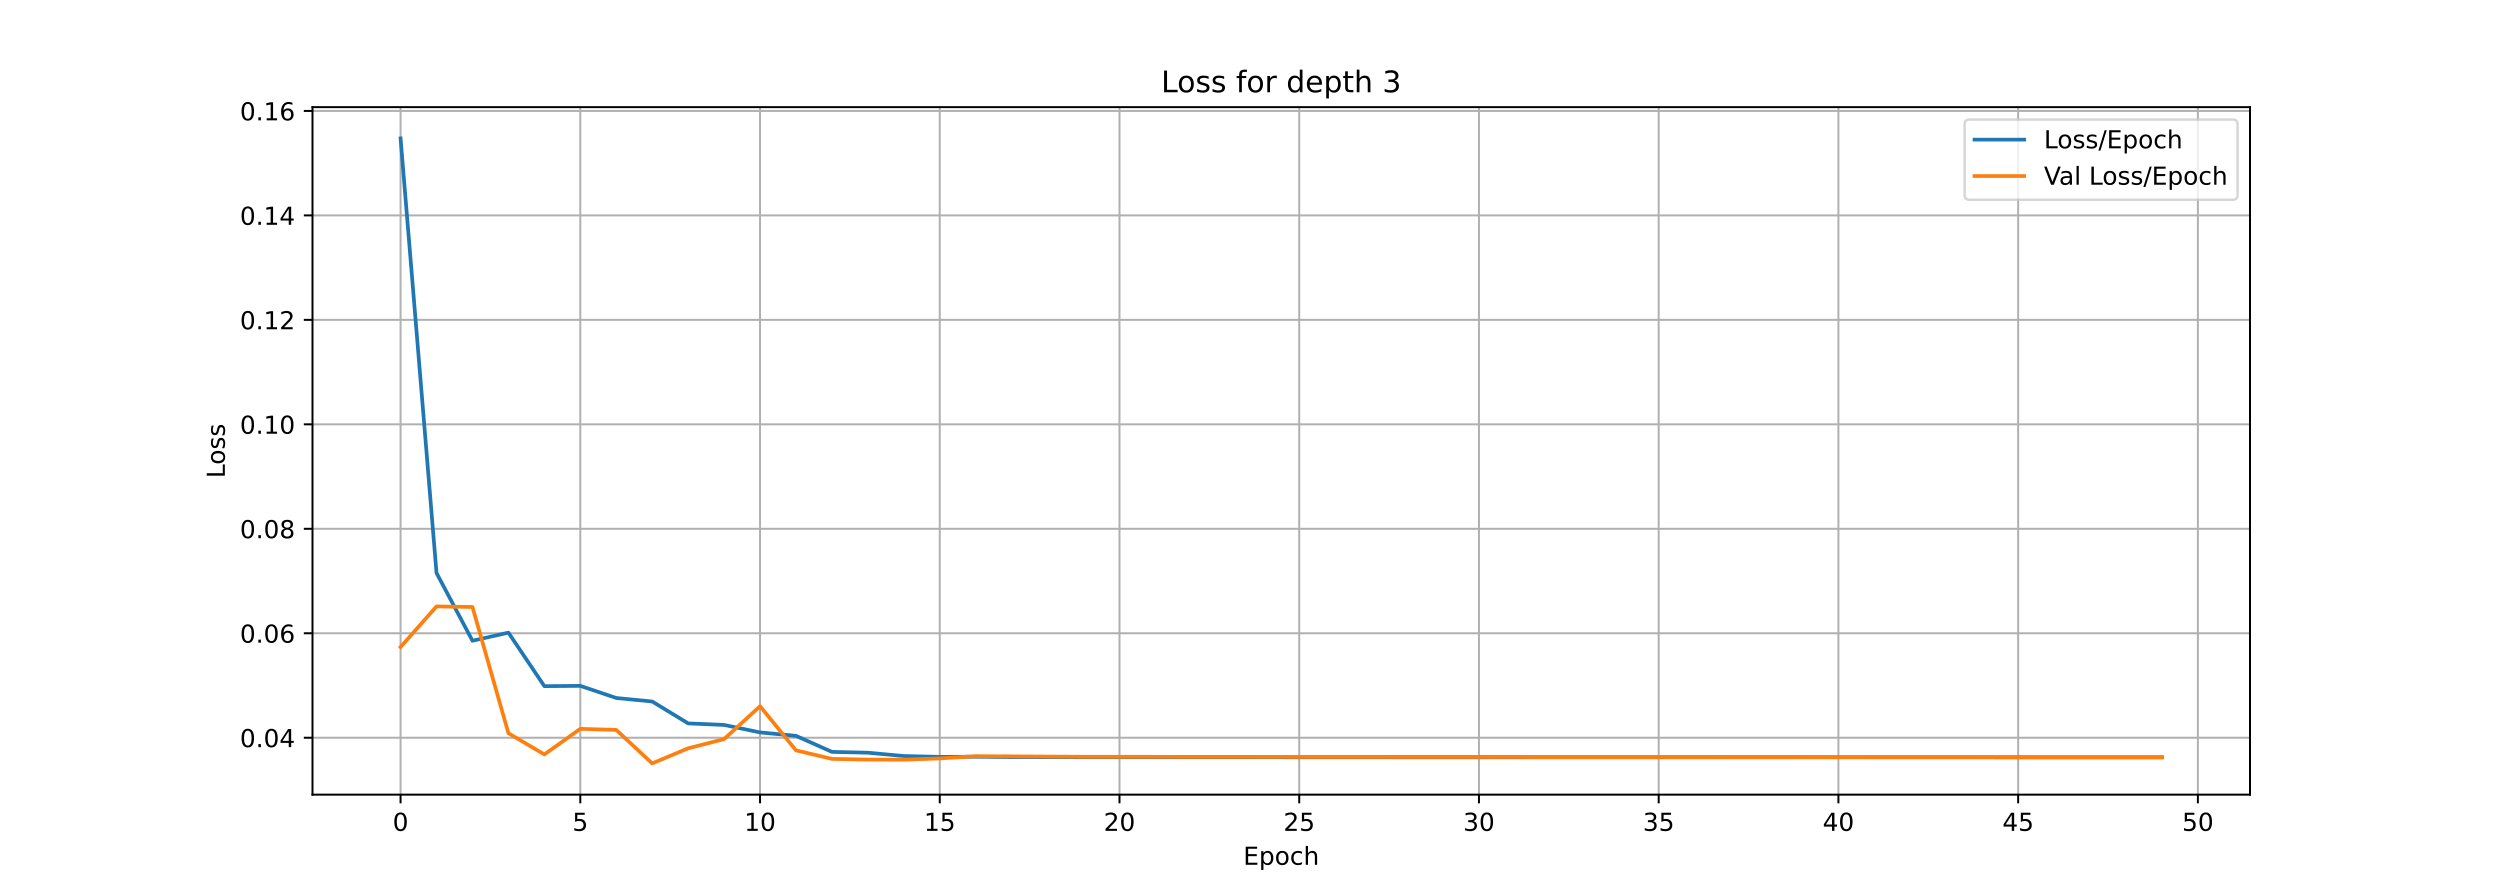
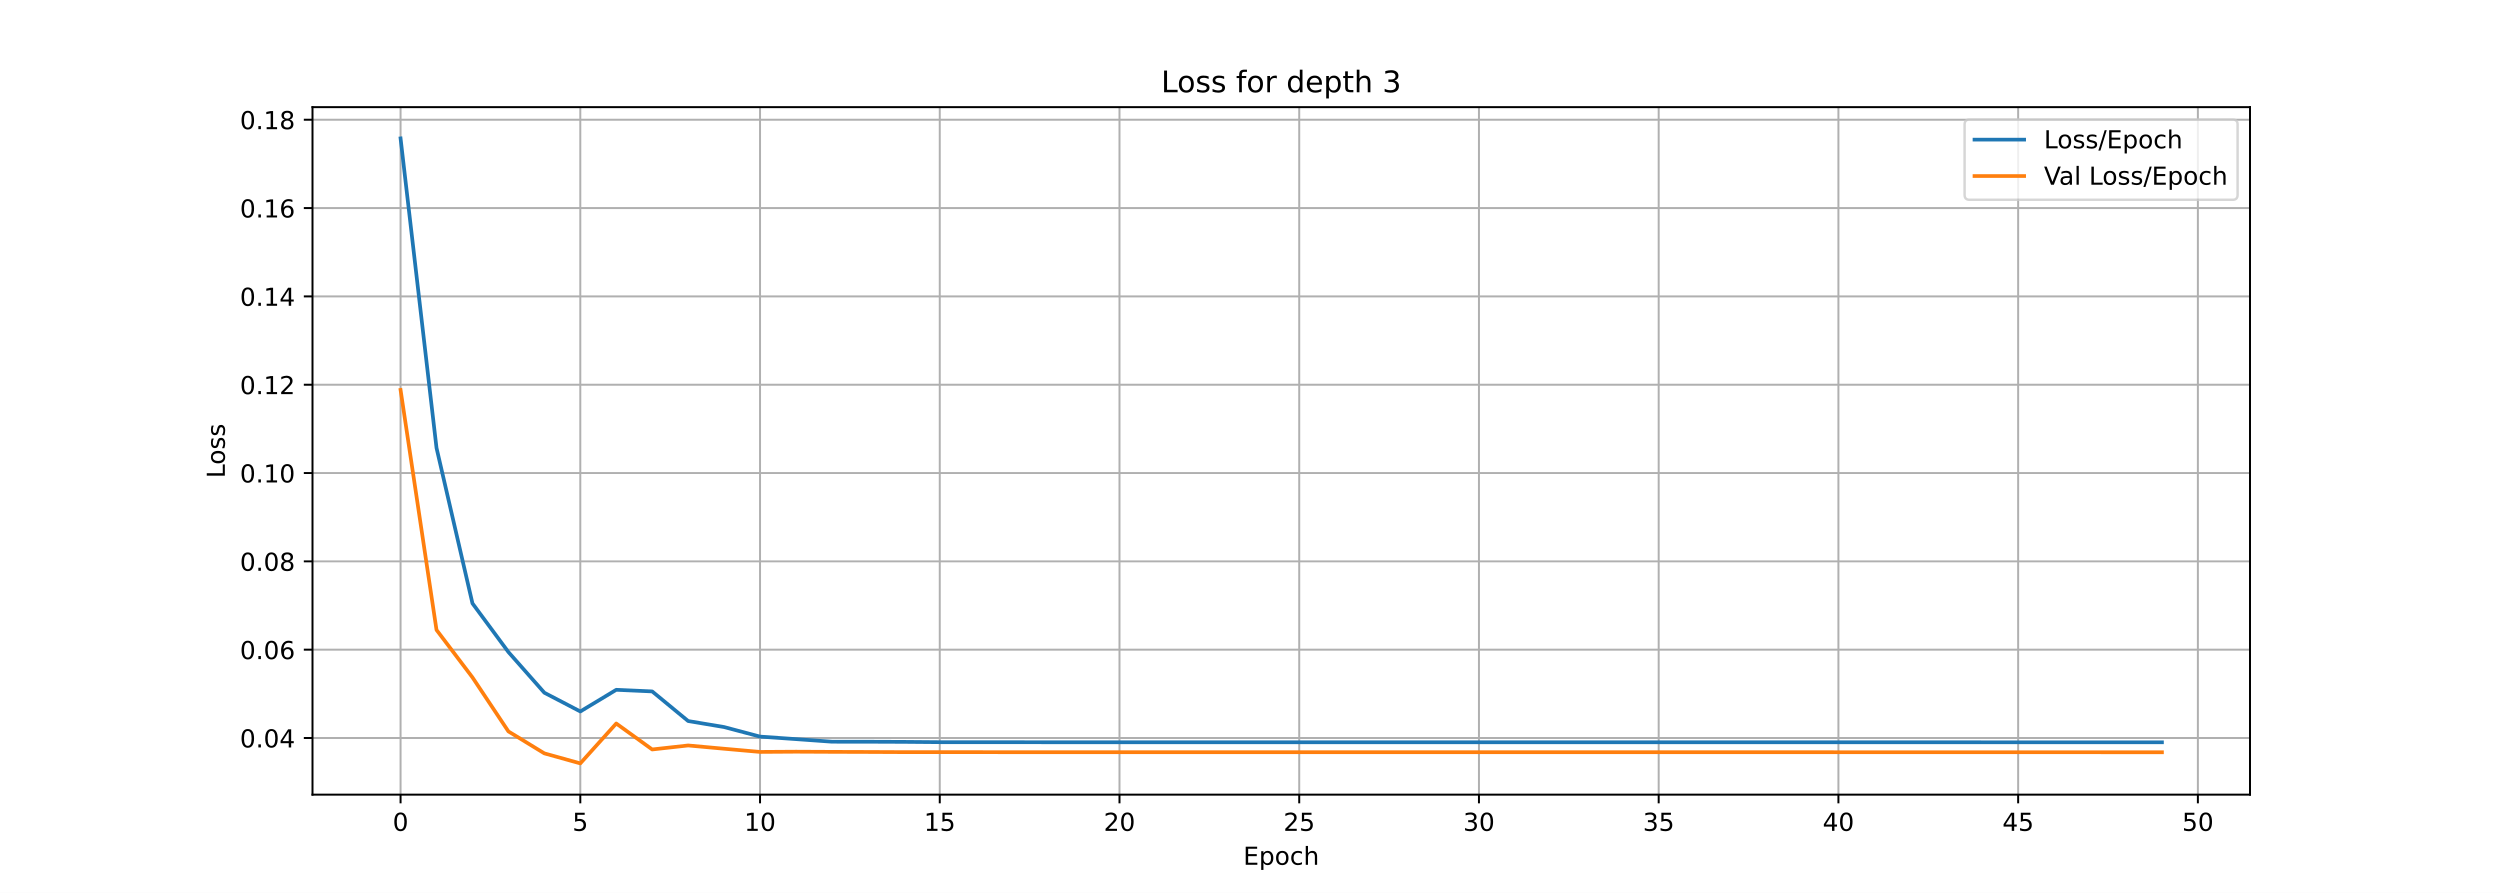
<svg xmlns="http://www.w3.org/2000/svg" xmlns:xlink="http://www.w3.org/1999/xlink" width="1008pt" height="360pt" viewBox="0 0 1008 360" version="1.1">
  <defs>
    <style type="text/css">*{stroke-linejoin: round; stroke-linecap: butt}</style>
  </defs>
  <g id="figure_1">
    <g id="patch_1">
      <path d="M 0 360  L 1008 360  L 1008 0  L 0 0  z " style="fill: #ffffff" />
    </g>
    <g id="axes_1">
      <g id="patch_2">
        <path d="M 126 320.4  L 907.2 320.4  L 907.2 43.2  L 126 43.2  z " style="fill: #ffffff" />
      </g>
      <g id="matplotlib.axis_1">
        <g id="xtick_1">
          <g id="line2d_1">
-             <path d="M 161.509 320.4  L 161.509 43.2  " clip-path="url(#p29760d2198)" style="fill: none; stroke: #b0b0b0; stroke-width: 0.8; stroke-linecap: square" />
+             <path d="M 161.509 320.4  L 161.509 43.2  " clip-path="url(#p7acb3cd271)" style="fill: none; stroke: #b0b0b0; stroke-width: 0.8; stroke-linecap: square" />
          </g>
          <g id="line2d_2">
            <defs>
-               <path id="m11414012cf" d="M 0 0  L 0 3.5  " style="stroke: #000000; stroke-width: 0.8" />
+               <path id="m6bf03e8aa2" d="M 0 0  L 0 3.5  " style="stroke: #000000; stroke-width: 0.8" />
            </defs>
            <g>
-               <use xlink:href="#m11414012cf" x="161.509" y="320.4" style="stroke: #000000; stroke-width: 0.8" />
+               <use xlink:href="#m6bf03e8aa2" x="161.509" y="320.4" style="stroke: #000000; stroke-width: 0.8" />
            </g>
          </g>
          <g id="text_1">
            <g transform="translate(158.3278 334.9984) scale(0.1 -0.1)">
              <defs>
                <path id="DejaVuSans-30" d="M 2034 4250  Q 1547 4250 1301 3770  Q 1056 3291 1056 2328  Q 1056 1369 1301 889  Q 1547 409 2034 409  Q 2525 409 2770 889  Q 3016 1369 3016 2328  Q 3016 3291 2770 3770  Q 2525 4250 2034 4250  z M 2034 4750  Q 2819 4750 3233 4129  Q 3647 3509 3647 2328  Q 3647 1150 3233 529  Q 2819 -91 2034 -91  Q 1250 -91 836 529  Q 422 1150 422 2328  Q 422 3509 836 4129  Q 1250 4750 2034 4750  z " transform="scale(0.015625)" />
              </defs>
              <use xlink:href="#DejaVuSans-30" />
            </g>
          </g>
        </g>
        <g id="xtick_2">
          <g id="line2d_3">
-             <path d="M 233.977 320.4  L 233.977 43.2  " clip-path="url(#p29760d2198)" style="fill: none; stroke: #b0b0b0; stroke-width: 0.8; stroke-linecap: square" />
+             <path d="M 233.977 320.4  L 233.977 43.2  " clip-path="url(#p7acb3cd271)" style="fill: none; stroke: #b0b0b0; stroke-width: 0.8; stroke-linecap: square" />
          </g>
          <g id="line2d_4">
            <g>
-               <use xlink:href="#m11414012cf" x="233.977" y="320.4" style="stroke: #000000; stroke-width: 0.8" />
+               <use xlink:href="#m6bf03e8aa2" x="233.977" y="320.4" style="stroke: #000000; stroke-width: 0.8" />
            </g>
          </g>
          <g id="text_2">
            <g transform="translate(230.7954 334.9984) scale(0.1 -0.1)">
              <defs>
                <path id="DejaVuSans-35" d="M 691 4666  L 3169 4666  L 3169 4134  L 1269 4134  L 1269 2991  Q 1406 3038 1543 3061  Q 1681 3084 1819 3084  Q 2600 3084 3056 2656  Q 3513 2228 3513 1497  Q 3513 744 3044 326  Q 2575 -91 1722 -91  Q 1428 -91 1123 -41  Q 819 9 494 109  L 494 744  Q 775 591 1075 516  Q 1375 441 1709 441  Q 2250 441 2565 725  Q 2881 1009 2881 1497  Q 2881 1984 2565 2268  Q 2250 2553 1709 2553  Q 1456 2553 1204 2497  Q 953 2441 691 2322  L 691 4666  z " transform="scale(0.015625)" />
              </defs>
              <use xlink:href="#DejaVuSans-35" />
            </g>
          </g>
        </g>
        <g id="xtick_3">
          <g id="line2d_5">
-             <path d="M 306.444 320.4  L 306.444 43.2  " clip-path="url(#p29760d2198)" style="fill: none; stroke: #b0b0b0; stroke-width: 0.8; stroke-linecap: square" />
+             <path d="M 306.444 320.4  L 306.444 43.2  " clip-path="url(#p7acb3cd271)" style="fill: none; stroke: #b0b0b0; stroke-width: 0.8; stroke-linecap: square" />
          </g>
          <g id="line2d_6">
            <g>
-               <use xlink:href="#m11414012cf" x="306.444" y="320.4" style="stroke: #000000; stroke-width: 0.8" />
+               <use xlink:href="#m6bf03e8aa2" x="306.444" y="320.4" style="stroke: #000000; stroke-width: 0.8" />
            </g>
          </g>
          <g id="text_3">
            <g transform="translate(300.0817 334.9984) scale(0.1 -0.1)">
              <defs>
                <path id="DejaVuSans-31" d="M 794 531  L 1825 531  L 1825 4091  L 703 3866  L 703 4441  L 1819 4666  L 2450 4666  L 2450 531  L 3481 531  L 3481 0  L 794 0  L 794 531  z " transform="scale(0.015625)" />
              </defs>
              <use xlink:href="#DejaVuSans-31" />
              <use xlink:href="#DejaVuSans-30" x="63.623" />
            </g>
          </g>
        </g>
        <g id="xtick_4">
          <g id="line2d_7">
-             <path d="M 378.912 320.4  L 378.912 43.2  " clip-path="url(#p29760d2198)" style="fill: none; stroke: #b0b0b0; stroke-width: 0.8; stroke-linecap: square" />
+             <path d="M 378.912 320.4  L 378.912 43.2  " clip-path="url(#p7acb3cd271)" style="fill: none; stroke: #b0b0b0; stroke-width: 0.8; stroke-linecap: square" />
          </g>
          <g id="line2d_8">
            <g>
-               <use xlink:href="#m11414012cf" x="378.912" y="320.4" style="stroke: #000000; stroke-width: 0.8" />
+               <use xlink:href="#m6bf03e8aa2" x="378.912" y="320.4" style="stroke: #000000; stroke-width: 0.8" />
            </g>
          </g>
          <g id="text_4">
            <g transform="translate(372.5492 334.9984) scale(0.1 -0.1)">
              <use xlink:href="#DejaVuSans-31" />
              <use xlink:href="#DejaVuSans-35" x="63.623" />
            </g>
          </g>
        </g>
        <g id="xtick_5">
          <g id="line2d_9">
-             <path d="M 451.379 320.4  L 451.379 43.2  " clip-path="url(#p29760d2198)" style="fill: none; stroke: #b0b0b0; stroke-width: 0.8; stroke-linecap: square" />
+             <path d="M 451.379 320.4  L 451.379 43.2  " clip-path="url(#p7acb3cd271)" style="fill: none; stroke: #b0b0b0; stroke-width: 0.8; stroke-linecap: square" />
          </g>
          <g id="line2d_10">
            <g>
-               <use xlink:href="#m11414012cf" x="451.379" y="320.4" style="stroke: #000000; stroke-width: 0.8" />
+               <use xlink:href="#m6bf03e8aa2" x="451.379" y="320.4" style="stroke: #000000; stroke-width: 0.8" />
            </g>
          </g>
          <g id="text_5">
            <g transform="translate(445.0167 334.9984) scale(0.1 -0.1)">
              <defs>
                <path id="DejaVuSans-32" d="M 1228 531  L 3431 531  L 3431 0  L 469 0  L 469 531  Q 828 903 1448 1529  Q 2069 2156 2228 2338  Q 2531 2678 2651 2914  Q 2772 3150 2772 3378  Q 2772 3750 2511 3984  Q 2250 4219 1831 4219  Q 1534 4219 1204 4116  Q 875 4013 500 3803  L 500 4441  Q 881 4594 1212 4672  Q 1544 4750 1819 4750  Q 2544 4750 2975 4387  Q 3406 4025 3406 3419  Q 3406 3131 3298 2873  Q 3191 2616 2906 2266  Q 2828 2175 2409 1742  Q 1991 1309 1228 531  z " transform="scale(0.015625)" />
              </defs>
              <use xlink:href="#DejaVuSans-32" />
              <use xlink:href="#DejaVuSans-30" x="63.623" />
            </g>
          </g>
        </g>
        <g id="xtick_6">
          <g id="line2d_11">
-             <path d="M 523.847 320.4  L 523.847 43.2  " clip-path="url(#p29760d2198)" style="fill: none; stroke: #b0b0b0; stroke-width: 0.8; stroke-linecap: square" />
+             <path d="M 523.847 320.4  L 523.847 43.2  " clip-path="url(#p7acb3cd271)" style="fill: none; stroke: #b0b0b0; stroke-width: 0.8; stroke-linecap: square" />
          </g>
          <g id="line2d_12">
            <g>
-               <use xlink:href="#m11414012cf" x="523.847" y="320.4" style="stroke: #000000; stroke-width: 0.8" />
+               <use xlink:href="#m6bf03e8aa2" x="523.847" y="320.4" style="stroke: #000000; stroke-width: 0.8" />
            </g>
          </g>
          <g id="text_6">
            <g transform="translate(517.4843 334.9984) scale(0.1 -0.1)">
              <use xlink:href="#DejaVuSans-32" />
              <use xlink:href="#DejaVuSans-35" x="63.623" />
            </g>
          </g>
        </g>
        <g id="xtick_7">
          <g id="line2d_13">
-             <path d="M 596.314 320.4  L 596.314 43.2  " clip-path="url(#p29760d2198)" style="fill: none; stroke: #b0b0b0; stroke-width: 0.8; stroke-linecap: square" />
+             <path d="M 596.314 320.4  L 596.314 43.2  " clip-path="url(#p7acb3cd271)" style="fill: none; stroke: #b0b0b0; stroke-width: 0.8; stroke-linecap: square" />
          </g>
          <g id="line2d_14">
            <g>
-               <use xlink:href="#m11414012cf" x="596.314" y="320.4" style="stroke: #000000; stroke-width: 0.8" />
+               <use xlink:href="#m6bf03e8aa2" x="596.314" y="320.4" style="stroke: #000000; stroke-width: 0.8" />
            </g>
          </g>
          <g id="text_7">
            <g transform="translate(589.9518 334.9984) scale(0.1 -0.1)">
              <defs>
                <path id="DejaVuSans-33" d="M 2597 2516  Q 3050 2419 3304 2112  Q 3559 1806 3559 1356  Q 3559 666 3084 287  Q 2609 -91 1734 -91  Q 1441 -91 1130 -33  Q 819 25 488 141  L 488 750  Q 750 597 1062 519  Q 1375 441 1716 441  Q 2309 441 2620 675  Q 2931 909 2931 1356  Q 2931 1769 2642 2001  Q 2353 2234 1838 2234  L 1294 2234  L 1294 2753  L 1863 2753  Q 2328 2753 2575 2939  Q 2822 3125 2822 3475  Q 2822 3834 2567 4026  Q 2313 4219 1838 4219  Q 1578 4219 1281 4162  Q 984 4106 628 3988  L 628 4550  Q 988 4650 1302 4700  Q 1616 4750 1894 4750  Q 2613 4750 3031 4423  Q 3450 4097 3450 3541  Q 3450 3153 3228 2886  Q 3006 2619 2597 2516  z " transform="scale(0.015625)" />
              </defs>
              <use xlink:href="#DejaVuSans-33" />
              <use xlink:href="#DejaVuSans-30" x="63.623" />
            </g>
          </g>
        </g>
        <g id="xtick_8">
          <g id="line2d_15">
-             <path d="M 668.782 320.4  L 668.782 43.2  " clip-path="url(#p29760d2198)" style="fill: none; stroke: #b0b0b0; stroke-width: 0.8; stroke-linecap: square" />
+             <path d="M 668.782 320.4  L 668.782 43.2  " clip-path="url(#p7acb3cd271)" style="fill: none; stroke: #b0b0b0; stroke-width: 0.8; stroke-linecap: square" />
          </g>
          <g id="line2d_16">
            <g>
-               <use xlink:href="#m11414012cf" x="668.782" y="320.4" style="stroke: #000000; stroke-width: 0.8" />
+               <use xlink:href="#m6bf03e8aa2" x="668.782" y="320.4" style="stroke: #000000; stroke-width: 0.8" />
            </g>
          </g>
          <g id="text_8">
            <g transform="translate(662.4193 334.9984) scale(0.1 -0.1)">
              <use xlink:href="#DejaVuSans-33" />
              <use xlink:href="#DejaVuSans-35" x="63.623" />
            </g>
          </g>
        </g>
        <g id="xtick_9">
          <g id="line2d_17">
-             <path d="M 741.249 320.4  L 741.249 43.2  " clip-path="url(#p29760d2198)" style="fill: none; stroke: #b0b0b0; stroke-width: 0.8; stroke-linecap: square" />
+             <path d="M 741.249 320.4  L 741.249 43.2  " clip-path="url(#p7acb3cd271)" style="fill: none; stroke: #b0b0b0; stroke-width: 0.8; stroke-linecap: square" />
          </g>
          <g id="line2d_18">
            <g>
-               <use xlink:href="#m11414012cf" x="741.249" y="320.4" style="stroke: #000000; stroke-width: 0.8" />
+               <use xlink:href="#m6bf03e8aa2" x="741.249" y="320.4" style="stroke: #000000; stroke-width: 0.8" />
            </g>
          </g>
          <g id="text_9">
            <g transform="translate(734.8869 334.9984) scale(0.1 -0.1)">
              <defs>
                <path id="DejaVuSans-34" d="M 2419 4116  L 825 1625  L 2419 1625  L 2419 4116  z M 2253 4666  L 3047 4666  L 3047 1625  L 3713 1625  L 3713 1100  L 3047 1100  L 3047 0  L 2419 0  L 2419 1100  L 313 1100  L 313 1709  L 2253 4666  z " transform="scale(0.015625)" />
              </defs>
              <use xlink:href="#DejaVuSans-34" />
              <use xlink:href="#DejaVuSans-30" x="63.623" />
            </g>
          </g>
        </g>
        <g id="xtick_10">
          <g id="line2d_19">
-             <path d="M 813.717 320.4  L 813.717 43.2  " clip-path="url(#p29760d2198)" style="fill: none; stroke: #b0b0b0; stroke-width: 0.8; stroke-linecap: square" />
+             <path d="M 813.717 320.4  L 813.717 43.2  " clip-path="url(#p7acb3cd271)" style="fill: none; stroke: #b0b0b0; stroke-width: 0.8; stroke-linecap: square" />
          </g>
          <g id="line2d_20">
            <g>
-               <use xlink:href="#m11414012cf" x="813.717" y="320.4" style="stroke: #000000; stroke-width: 0.8" />
+               <use xlink:href="#m6bf03e8aa2" x="813.717" y="320.4" style="stroke: #000000; stroke-width: 0.8" />
            </g>
          </g>
          <g id="text_10">
            <g transform="translate(807.3544 334.9984) scale(0.1 -0.1)">
              <use xlink:href="#DejaVuSans-34" />
              <use xlink:href="#DejaVuSans-35" x="63.623" />
            </g>
          </g>
        </g>
        <g id="xtick_11">
          <g id="line2d_21">
-             <path d="M 886.184 320.4  L 886.184 43.2  " clip-path="url(#p29760d2198)" style="fill: none; stroke: #b0b0b0; stroke-width: 0.8; stroke-linecap: square" />
+             <path d="M 886.184 320.4  L 886.184 43.2  " clip-path="url(#p7acb3cd271)" style="fill: none; stroke: #b0b0b0; stroke-width: 0.8; stroke-linecap: square" />
          </g>
          <g id="line2d_22">
            <g>
-               <use xlink:href="#m11414012cf" x="886.184" y="320.4" style="stroke: #000000; stroke-width: 0.8" />
+               <use xlink:href="#m6bf03e8aa2" x="886.184" y="320.4" style="stroke: #000000; stroke-width: 0.8" />
            </g>
          </g>
          <g id="text_11">
            <g transform="translate(879.8219 334.9984) scale(0.1 -0.1)">
              <use xlink:href="#DejaVuSans-35" />
              <use xlink:href="#DejaVuSans-30" x="63.623" />
            </g>
          </g>
        </g>
        <g id="text_12">
          <g transform="translate(501.2891 348.6766) scale(0.1 -0.1)">
            <defs>
              <path id="DejaVuSans-45" d="M 628 4666  L 3578 4666  L 3578 4134  L 1259 4134  L 1259 2753  L 3481 2753  L 3481 2222  L 1259 2222  L 1259 531  L 3634 531  L 3634 0  L 628 0  L 628 4666  z " transform="scale(0.015625)" />
              <path id="DejaVuSans-70" d="M 1159 525  L 1159 -1331  L 581 -1331  L 581 3500  L 1159 3500  L 1159 2969  Q 1341 3281 1617 3432  Q 1894 3584 2278 3584  Q 2916 3584 3314 3078  Q 3713 2572 3713 1747  Q 3713 922 3314 415  Q 2916 -91 2278 -91  Q 1894 -91 1617 61  Q 1341 213 1159 525  z M 3116 1747  Q 3116 2381 2855 2742  Q 2594 3103 2138 3103  Q 1681 3103 1420 2742  Q 1159 2381 1159 1747  Q 1159 1113 1420 752  Q 1681 391 2138 391  Q 2594 391 2855 752  Q 3116 1113 3116 1747  z " transform="scale(0.015625)" />
              <path id="DejaVuSans-6f" d="M 1959 3097  Q 1497 3097 1228 2736  Q 959 2375 959 1747  Q 959 1119 1226 758  Q 1494 397 1959 397  Q 2419 397 2687 759  Q 2956 1122 2956 1747  Q 2956 2369 2687 2733  Q 2419 3097 1959 3097  z M 1959 3584  Q 2709 3584 3137 3096  Q 3566 2609 3566 1747  Q 3566 888 3137 398  Q 2709 -91 1959 -91  Q 1206 -91 779 398  Q 353 888 353 1747  Q 353 2609 779 3096  Q 1206 3584 1959 3584  z " transform="scale(0.015625)" />
              <path id="DejaVuSans-63" d="M 3122 3366  L 3122 2828  Q 2878 2963 2633 3030  Q 2388 3097 2138 3097  Q 1578 3097 1268 2742  Q 959 2388 959 1747  Q 959 1106 1268 751  Q 1578 397 2138 397  Q 2388 397 2633 464  Q 2878 531 3122 666  L 3122 134  Q 2881 22 2623 -34  Q 2366 -91 2075 -91  Q 1284 -91 818 406  Q 353 903 353 1747  Q 353 2603 823 3093  Q 1294 3584 2113 3584  Q 2378 3584 2631 3529  Q 2884 3475 3122 3366  z " transform="scale(0.015625)" />
              <path id="DejaVuSans-68" d="M 3513 2113  L 3513 0  L 2938 0  L 2938 2094  Q 2938 2591 2744 2837  Q 2550 3084 2163 3084  Q 1697 3084 1428 2787  Q 1159 2491 1159 1978  L 1159 0  L 581 0  L 581 4863  L 1159 4863  L 1159 2956  Q 1366 3272 1645 3428  Q 1925 3584 2291 3584  Q 2894 3584 3203 3211  Q 3513 2838 3513 2113  z " transform="scale(0.015625)" />
            </defs>
            <use xlink:href="#DejaVuSans-45" />
            <use xlink:href="#DejaVuSans-70" x="63.184" />
            <use xlink:href="#DejaVuSans-6f" x="126.66" />
            <use xlink:href="#DejaVuSans-63" x="187.842" />
            <use xlink:href="#DejaVuSans-68" x="242.822" />
          </g>
        </g>
      </g>
      <g id="matplotlib.axis_2">
        <g id="ytick_1">
          <g id="line2d_23">
-             <path d="M 126 297.453  L 907.2 297.453  " clip-path="url(#p29760d2198)" style="fill: none; stroke: #b0b0b0; stroke-width: 0.8; stroke-linecap: square" />
+             <path d="M 126 297.567  L 907.2 297.567  " clip-path="url(#p7acb3cd271)" style="fill: none; stroke: #b0b0b0; stroke-width: 0.8; stroke-linecap: square" />
          </g>
          <g id="line2d_24">
            <defs>
-               <path id="m4589eeb9ef" d="M 0 0  L -3.5 0  " style="stroke: #000000; stroke-width: 0.8" />
+               <path id="maa0a3621f3" d="M 0 0  L -3.5 0  " style="stroke: #000000; stroke-width: 0.8" />
            </defs>
            <g>
-               <use xlink:href="#m4589eeb9ef" x="126" y="297.453" style="stroke: #000000; stroke-width: 0.8" />
+               <use xlink:href="#maa0a3621f3" x="126" y="297.567" style="stroke: #000000; stroke-width: 0.8" />
            </g>
          </g>
          <g id="text_13">
-             <g transform="translate(96.73438 301.2524) scale(0.1 -0.1)">
+             <g transform="translate(96.73438 301.3664) scale(0.1 -0.1)">
              <defs>
                <path id="DejaVuSans-2e" d="M 684 794  L 1344 794  L 1344 0  L 684 0  L 684 794  z " transform="scale(0.015625)" />
              </defs>
              <use xlink:href="#DejaVuSans-30" />
              <use xlink:href="#DejaVuSans-2e" x="63.623" />
              <use xlink:href="#DejaVuSans-30" x="95.41" />
              <use xlink:href="#DejaVuSans-34" x="159.033" />
            </g>
          </g>
        </g>
        <g id="ytick_2">
          <g id="line2d_25">
-             <path d="M 126 255.332  L 907.2 255.332  " clip-path="url(#p29760d2198)" style="fill: none; stroke: #b0b0b0; stroke-width: 0.8; stroke-linecap: square" />
+             <path d="M 126 261.955  L 907.2 261.955  " clip-path="url(#p7acb3cd271)" style="fill: none; stroke: #b0b0b0; stroke-width: 0.8; stroke-linecap: square" />
          </g>
          <g id="line2d_26">
            <g>
-               <use xlink:href="#m4589eeb9ef" x="126" y="255.332" style="stroke: #000000; stroke-width: 0.8" />
+               <use xlink:href="#maa0a3621f3" x="126" y="261.955" style="stroke: #000000; stroke-width: 0.8" />
            </g>
          </g>
          <g id="text_14">
-             <g transform="translate(96.73438 259.131) scale(0.1 -0.1)">
+             <g transform="translate(96.73438 265.754) scale(0.1 -0.1)">
              <defs>
                <path id="DejaVuSans-36" d="M 2113 2584  Q 1688 2584 1439 2293  Q 1191 2003 1191 1497  Q 1191 994 1439 701  Q 1688 409 2113 409  Q 2538 409 2786 701  Q 3034 994 3034 1497  Q 3034 2003 2786 2293  Q 2538 2584 2113 2584  z M 3366 4563  L 3366 3988  Q 3128 4100 2886 4159  Q 2644 4219 2406 4219  Q 1781 4219 1451 3797  Q 1122 3375 1075 2522  Q 1259 2794 1537 2939  Q 1816 3084 2150 3084  Q 2853 3084 3261 2657  Q 3669 2231 3669 1497  Q 3669 778 3244 343  Q 2819 -91 2113 -91  Q 1303 -91 875 529  Q 447 1150 447 2328  Q 447 3434 972 4092  Q 1497 4750 2381 4750  Q 2619 4750 2861 4703  Q 3103 4656 3366 4563  z " transform="scale(0.015625)" />
              </defs>
              <use xlink:href="#DejaVuSans-30" />
              <use xlink:href="#DejaVuSans-2e" x="63.623" />
              <use xlink:href="#DejaVuSans-30" x="95.41" />
              <use xlink:href="#DejaVuSans-36" x="159.033" />
            </g>
          </g>
        </g>
        <g id="ytick_3">
          <g id="line2d_27">
-             <path d="M 126 213.21  L 907.2 213.21  " clip-path="url(#p29760d2198)" style="fill: none; stroke: #b0b0b0; stroke-width: 0.8; stroke-linecap: square" />
+             <path d="M 126 226.342  L 907.2 226.342  " clip-path="url(#p7acb3cd271)" style="fill: none; stroke: #b0b0b0; stroke-width: 0.8; stroke-linecap: square" />
          </g>
          <g id="line2d_28">
            <g>
-               <use xlink:href="#m4589eeb9ef" x="126" y="213.21" style="stroke: #000000; stroke-width: 0.8" />
+               <use xlink:href="#maa0a3621f3" x="126" y="226.342" style="stroke: #000000; stroke-width: 0.8" />
            </g>
          </g>
          <g id="text_15">
-             <g transform="translate(96.73438 217.0095) scale(0.1 -0.1)">
+             <g transform="translate(96.73438 230.1417) scale(0.1 -0.1)">
              <defs>
                <path id="DejaVuSans-38" d="M 2034 2216  Q 1584 2216 1326 1975  Q 1069 1734 1069 1313  Q 1069 891 1326 650  Q 1584 409 2034 409  Q 2484 409 2743 651  Q 3003 894 3003 1313  Q 3003 1734 2745 1975  Q 2488 2216 2034 2216  z M 1403 2484  Q 997 2584 770 2862  Q 544 3141 544 3541  Q 544 4100 942 4425  Q 1341 4750 2034 4750  Q 2731 4750 3128 4425  Q 3525 4100 3525 3541  Q 3525 3141 3298 2862  Q 3072 2584 2669 2484  Q 3125 2378 3379 2068  Q 3634 1759 3634 1313  Q 3634 634 3220 271  Q 2806 -91 2034 -91  Q 1263 -91 848 271  Q 434 634 434 1313  Q 434 1759 690 2068  Q 947 2378 1403 2484  z M 1172 3481  Q 1172 3119 1398 2916  Q 1625 2713 2034 2713  Q 2441 2713 2670 2916  Q 2900 3119 2900 3481  Q 2900 3844 2670 4047  Q 2441 4250 2034 4250  Q 1625 4250 1398 4047  Q 1172 3844 1172 3481  z " transform="scale(0.015625)" />
              </defs>
              <use xlink:href="#DejaVuSans-30" />
              <use xlink:href="#DejaVuSans-2e" x="63.623" />
              <use xlink:href="#DejaVuSans-30" x="95.41" />
              <use xlink:href="#DejaVuSans-38" x="159.033" />
            </g>
          </g>
        </g>
        <g id="ytick_4">
          <g id="line2d_29">
-             <path d="M 126 171.089  L 907.2 171.089  " clip-path="url(#p29760d2198)" style="fill: none; stroke: #b0b0b0; stroke-width: 0.8; stroke-linecap: square" />
+             <path d="M 126 190.73  L 907.2 190.73  " clip-path="url(#p7acb3cd271)" style="fill: none; stroke: #b0b0b0; stroke-width: 0.8; stroke-linecap: square" />
          </g>
          <g id="line2d_30">
            <g>
-               <use xlink:href="#m4589eeb9ef" x="126" y="171.089" style="stroke: #000000; stroke-width: 0.8" />
+               <use xlink:href="#maa0a3621f3" x="126" y="190.73" style="stroke: #000000; stroke-width: 0.8" />
            </g>
          </g>
          <g id="text_16">
-             <g transform="translate(96.73438 174.8881) scale(0.1 -0.1)">
+             <g transform="translate(96.73438 194.5293) scale(0.1 -0.1)">
              <use xlink:href="#DejaVuSans-30" />
              <use xlink:href="#DejaVuSans-2e" x="63.623" />
              <use xlink:href="#DejaVuSans-31" x="95.41" />
              <use xlink:href="#DejaVuSans-30" x="159.033" />
            </g>
          </g>
        </g>
        <g id="ytick_5">
          <g id="line2d_31">
-             <path d="M 126 128.967  L 907.2 128.967  " clip-path="url(#p29760d2198)" style="fill: none; stroke: #b0b0b0; stroke-width: 0.8; stroke-linecap: square" />
+             <path d="M 126 155.118  L 907.2 155.118  " clip-path="url(#p7acb3cd271)" style="fill: none; stroke: #b0b0b0; stroke-width: 0.8; stroke-linecap: square" />
          </g>
          <g id="line2d_32">
            <g>
-               <use xlink:href="#m4589eeb9ef" x="126" y="128.967" style="stroke: #000000; stroke-width: 0.8" />
+               <use xlink:href="#maa0a3621f3" x="126" y="155.118" style="stroke: #000000; stroke-width: 0.8" />
            </g>
          </g>
          <g id="text_17">
-             <g transform="translate(96.73438 132.7666) scale(0.1 -0.1)">
+             <g transform="translate(96.73438 158.9169) scale(0.1 -0.1)">
              <use xlink:href="#DejaVuSans-30" />
              <use xlink:href="#DejaVuSans-2e" x="63.623" />
              <use xlink:href="#DejaVuSans-31" x="95.41" />
              <use xlink:href="#DejaVuSans-32" x="159.033" />
            </g>
          </g>
        </g>
        <g id="ytick_6">
          <g id="line2d_33">
-             <path d="M 126 86.846  L 907.2 86.846  " clip-path="url(#p29760d2198)" style="fill: none; stroke: #b0b0b0; stroke-width: 0.8; stroke-linecap: square" />
+             <path d="M 126 119.505  L 907.2 119.505  " clip-path="url(#p7acb3cd271)" style="fill: none; stroke: #b0b0b0; stroke-width: 0.8; stroke-linecap: square" />
          </g>
          <g id="line2d_34">
            <g>
-               <use xlink:href="#m4589eeb9ef" x="126" y="86.846" style="stroke: #000000; stroke-width: 0.8" />
+               <use xlink:href="#maa0a3621f3" x="126" y="119.505" style="stroke: #000000; stroke-width: 0.8" />
            </g>
          </g>
          <g id="text_18">
-             <g transform="translate(96.73438 90.64513) scale(0.1 -0.1)">
+             <g transform="translate(96.73438 123.3045) scale(0.1 -0.1)">
              <use xlink:href="#DejaVuSans-30" />
              <use xlink:href="#DejaVuSans-2e" x="63.623" />
              <use xlink:href="#DejaVuSans-31" x="95.41" />
              <use xlink:href="#DejaVuSans-34" x="159.033" />
            </g>
          </g>
        </g>
        <g id="ytick_7">
          <g id="line2d_35">
-             <path d="M 126 44.724  L 907.2 44.724  " clip-path="url(#p29760d2198)" style="fill: none; stroke: #b0b0b0; stroke-width: 0.8; stroke-linecap: square" />
+             <path d="M 126 83.893  L 907.2 83.893  " clip-path="url(#p7acb3cd271)" style="fill: none; stroke: #b0b0b0; stroke-width: 0.8; stroke-linecap: square" />
          </g>
          <g id="line2d_36">
            <g>
-               <use xlink:href="#m4589eeb9ef" x="126" y="44.724" style="stroke: #000000; stroke-width: 0.8" />
+               <use xlink:href="#maa0a3621f3" x="126" y="83.893" style="stroke: #000000; stroke-width: 0.8" />
            </g>
          </g>
          <g id="text_19">
-             <g transform="translate(96.73438 48.52367) scale(0.1 -0.1)">
+             <g transform="translate(96.73438 87.69218) scale(0.1 -0.1)">
              <use xlink:href="#DejaVuSans-30" />
              <use xlink:href="#DejaVuSans-2e" x="63.623" />
              <use xlink:href="#DejaVuSans-31" x="95.41" />
              <use xlink:href="#DejaVuSans-36" x="159.033" />
            </g>
          </g>
        </g>
-         <g id="text_20">
+         <g id="ytick_8">
+           <g id="line2d_37">
+             <path d="M 126 48.281  L 907.2 48.281  " clip-path="url(#p7acb3cd271)" style="fill: none; stroke: #b0b0b0; stroke-width: 0.8; stroke-linecap: square" />
+           </g>
+           <g id="line2d_38">
+             <g>
+               <use xlink:href="#maa0a3621f3" x="126" y="48.281" style="stroke: #000000; stroke-width: 0.8" />
+             </g>
+           </g>
+           <g id="text_20">
+             <g transform="translate(96.73438 52.07981) scale(0.1 -0.1)">
+               <use xlink:href="#DejaVuSans-30" />
+               <use xlink:href="#DejaVuSans-2e" x="63.623" />
+               <use xlink:href="#DejaVuSans-31" x="95.41" />
+               <use xlink:href="#DejaVuSans-38" x="159.033" />
+             </g>
+           </g>
+         </g>
+         <g id="text_21">
          <g transform="translate(90.65469 192.7672) rotate(-90) scale(0.1 -0.1)">
            <defs>
              <path id="DejaVuSans-4c" d="M 628 4666  L 1259 4666  L 1259 531  L 3531 531  L 3531 0  L 628 0  L 628 4666  z " transform="scale(0.015625)" />
              <path id="DejaVuSans-73" d="M 2834 3397  L 2834 2853  Q 2591 2978 2328 3040  Q 2066 3103 1784 3103  Q 1356 3103 1142 2972  Q 928 2841 928 2578  Q 928 2378 1081 2264  Q 1234 2150 1697 2047  L 1894 2003  Q 2506 1872 2764 1633  Q 3022 1394 3022 966  Q 3022 478 2636 193  Q 2250 -91 1575 -91  Q 1294 -91 989 -36  Q 684 19 347 128  L 347 722  Q 666 556 975 473  Q 1284 391 1588 391  Q 1994 391 2212 530  Q 2431 669 2431 922  Q 2431 1156 2273 1281  Q 2116 1406 1581 1522  L 1381 1569  Q 847 1681 609 1914  Q 372 2147 372 2553  Q 372 3047 722 3315  Q 1072 3584 1716 3584  Q 2034 3584 2315 3537  Q 2597 3491 2834 3397  z " transform="scale(0.015625)" />
            </defs>
            <use xlink:href="#DejaVuSans-4c" />
            <use xlink:href="#DejaVuSans-6f" x="53.963" />
            <use xlink:href="#DejaVuSans-73" x="115.145" />
            <use xlink:href="#DejaVuSans-73" x="167.244" />
          </g>
        </g>
      </g>
-       <g id="line2d_37">
-         <path d="M 161.509 55.8  L 176.003 231.034  L 190.496 258.351  L 204.99 255.076  L 219.483 276.657  L 233.977 276.544  L 248.47 281.43  L 262.964 282.848  L 277.457 291.674  L 291.951 292.301  L 306.444 295.311  L 320.938 296.7  L 335.431 303.157  L 349.925 303.49  L 364.418 304.831  L 378.912 305.163  L 393.405 305.108  L 407.899 305.253  L 422.392 305.272  L 436.886 305.299  L 451.379 305.311  L 465.873 305.313  L 480.366 305.315  L 494.86 305.317  L 509.353 305.318  L 523.847 305.32  L 538.34 305.322  L 552.834 305.323  L 567.327 305.325  L 581.821 305.326  L 596.314 305.328  L 610.808 305.33  L 625.301 305.33  L 639.795 305.333  L 654.288 305.334  L 668.782 305.335  L 683.275 305.336  L 697.769 305.338  L 712.262 305.338  L 726.756 305.341  L 741.249 305.341  L 755.743 305.34  L 770.236 305.344  L 784.73 305.345  L 799.223 305.346  L 813.717 305.348  L 828.21 305.349  L 842.704 305.35  L 857.197 305.351  L 871.691 305.352  " clip-path="url(#p29760d2198)" style="fill: none; stroke: #1f77b4; stroke-width: 1.5; stroke-linecap: square" />
-       </g>
-       <g id="line2d_38">
-         <path d="M 161.509 260.888  L 176.003 244.514  L 190.496 244.73  L 204.99 295.633  L 219.483 304.194  L 233.977 293.858  L 248.47 294.298  L 262.964 307.8  L 277.457 301.715  L 291.951 297.998  L 306.444 284.738  L 320.938 302.537  L 335.431 305.981  L 349.925 306.264  L 364.418 306.308  L 378.912 305.786  L 393.405 304.906  L 407.899 304.965  L 422.392 305.054  L 436.886 305.133  L 451.379 305.14  L 465.873 305.153  L 480.366 305.163  L 494.86 305.174  L 509.353 305.182  L 523.847 305.186  L 538.34 305.197  L 552.834 305.208  L 567.327 305.215  L 581.821 305.223  L 596.314 305.23  L 610.808 305.236  L 625.301 305.246  L 639.795 305.25  L 654.288 305.253  L 668.782 305.257  L 683.275 305.262  L 697.769 305.267  L 712.262 305.28  L 726.756 305.283  L 741.249 305.284  L 755.743 305.297  L 770.236 305.3  L 784.73 305.305  L 799.223 305.313  L 813.717 305.32  L 828.21 305.324  L 842.704 305.328  L 857.197 305.332  L 871.691 305.34  " clip-path="url(#p29760d2198)" style="fill: none; stroke: #ff7f0e; stroke-width: 1.5; stroke-linecap: square" />
+       <g id="line2d_39">
+         <path d="M 161.509 55.8  L 176.003 180.607  L 190.496 243.283  L 204.99 262.908  L 219.483 279.309  L 233.977 286.863  L 248.47 278.128  L 262.964 278.778  L 277.457 290.722  L 291.951 293.146  L 306.444 296.997  L 320.938 298.012  L 335.431 299.054  L 349.925 299.067  L 364.418 299.124  L 378.912 299.247  L 393.405 299.252  L 407.899 299.261  L 422.392 299.274  L 436.886 299.274  L 451.379 299.275  L 465.873 299.275  L 480.366 299.277  L 494.86 299.277  L 509.353 299.277  L 523.847 299.278  L 538.34 299.279  L 552.834 299.279  L 567.327 299.279  L 581.821 299.281  L 596.314 299.281  L 610.808 299.281  L 625.301 299.283  L 639.795 299.283  L 654.288 299.284  L 668.782 299.285  L 683.275 299.285  L 697.769 299.286  L 712.262 299.287  L 726.756 299.286  L 741.249 299.288  L 755.743 299.288  L 770.236 299.29  L 784.73 299.29  L 799.223 299.292  L 813.717 299.292  L 828.21 299.293  L 842.704 299.294  L 857.197 299.294  L 871.691 299.295  " clip-path="url(#p7acb3cd271)" style="fill: none; stroke: #1f77b4; stroke-width: 1.5; stroke-linecap: square" />
+       </g>
+       <g id="line2d_40">
+         <path d="M 161.509 157.216  L 176.003 253.989  L 190.496 273.131  L 204.99 294.908  L 219.483 303.76  L 233.977 307.8  L 248.47 291.713  L 262.964 302.182  L 277.457 300.57  L 291.951 301.891  L 306.444 303.175  L 320.938 303.081  L 335.431 303.15  L 349.925 303.196  L 364.418 303.261  L 378.912 303.269  L 393.405 303.268  L 407.899 303.282  L 422.392 303.283  L 436.886 303.283  L 451.379 303.282  L 465.873 303.283  L 480.366 303.284  L 494.86 303.285  L 509.353 303.285  L 523.847 303.286  L 538.34 303.288  L 552.834 303.288  L 567.327 303.288  L 581.821 303.29  L 596.314 303.29  L 610.808 303.29  L 625.301 303.292  L 639.795 303.291  L 654.288 303.293  L 668.782 303.293  L 683.275 303.294  L 697.769 303.294  L 712.262 303.295  L 726.756 303.296  L 741.249 303.297  L 755.743 303.299  L 770.236 303.3  L 784.73 303.3  L 799.223 303.301  L 813.717 303.301  L 828.21 303.301  L 842.704 303.303  L 857.197 303.305  L 871.691 303.304  " clip-path="url(#p7acb3cd271)" style="fill: none; stroke: #ff7f0e; stroke-width: 1.5; stroke-linecap: square" />
      </g>
      <g id="patch_3">
        <path d="M 126 320.4  L 126 43.2  " style="fill: none; stroke: #000000; stroke-width: 0.8; stroke-linejoin: miter; stroke-linecap: square" />
      </g>
      <g id="patch_4">
        <path d="M 907.2 320.4  L 907.2 43.2  " style="fill: none; stroke: #000000; stroke-width: 0.8; stroke-linejoin: miter; stroke-linecap: square" />
      </g>
      <g id="patch_5">
        <path d="M 126 320.4  L 907.2 320.4  " style="fill: none; stroke: #000000; stroke-width: 0.8; stroke-linejoin: miter; stroke-linecap: square" />
      </g>
      <g id="patch_6">
        <path d="M 126 43.2  L 907.2 43.2  " style="fill: none; stroke: #000000; stroke-width: 0.8; stroke-linejoin: miter; stroke-linecap: square" />
      </g>
-       <g id="text_21">
+       <g id="text_22">
        <g transform="translate(468.1866 37.2) scale(0.12 -0.12)">
          <defs>
            <path id="DejaVuSans-20" transform="scale(0.015625)" />
            <path id="DejaVuSans-66" d="M 2375 4863  L 2375 4384  L 1825 4384  Q 1516 4384 1395 4259  Q 1275 4134 1275 3809  L 1275 3500  L 2222 3500  L 2222 3053  L 1275 3053  L 1275 0  L 697 0  L 697 3053  L 147 3053  L 147 3500  L 697 3500  L 697 3744  Q 697 4328 969 4595  Q 1241 4863 1831 4863  L 2375 4863  z " transform="scale(0.015625)" />
            <path id="DejaVuSans-72" d="M 2631 2963  Q 2534 3019 2420 3045  Q 2306 3072 2169 3072  Q 1681 3072 1420 2755  Q 1159 2438 1159 1844  L 1159 0  L 581 0  L 581 3500  L 1159 3500  L 1159 2956  Q 1341 3275 1631 3429  Q 1922 3584 2338 3584  Q 2397 3584 2469 3576  Q 2541 3569 2628 3553  L 2631 2963  z " transform="scale(0.015625)" />
            <path id="DejaVuSans-64" d="M 2906 2969  L 2906 4863  L 3481 4863  L 3481 0  L 2906 0  L 2906 525  Q 2725 213 2448 61  Q 2172 -91 1784 -91  Q 1150 -91 751 415  Q 353 922 353 1747  Q 353 2572 751 3078  Q 1150 3584 1784 3584  Q 2172 3584 2448 3432  Q 2725 3281 2906 2969  z M 947 1747  Q 947 1113 1208 752  Q 1469 391 1925 391  Q 2381 391 2643 752  Q 2906 1113 2906 1747  Q 2906 2381 2643 2742  Q 2381 3103 1925 3103  Q 1469 3103 1208 2742  Q 947 2381 947 1747  z " transform="scale(0.015625)" />
            <path id="DejaVuSans-65" d="M 3597 1894  L 3597 1613  L 953 1613  Q 991 1019 1311 708  Q 1631 397 2203 397  Q 2534 397 2845 478  Q 3156 559 3463 722  L 3463 178  Q 3153 47 2828 -22  Q 2503 -91 2169 -91  Q 1331 -91 842 396  Q 353 884 353 1716  Q 353 2575 817 3079  Q 1281 3584 2069 3584  Q 2775 3584 3186 3129  Q 3597 2675 3597 1894  z M 3022 2063  Q 3016 2534 2758 2815  Q 2500 3097 2075 3097  Q 1594 3097 1305 2825  Q 1016 2553 972 2059  L 3022 2063  z " transform="scale(0.015625)" />
            <path id="DejaVuSans-74" d="M 1172 4494  L 1172 3500  L 2356 3500  L 2356 3053  L 1172 3053  L 1172 1153  Q 1172 725 1289 603  Q 1406 481 1766 481  L 2356 481  L 2356 0  L 1766 0  Q 1100 0 847 248  Q 594 497 594 1153  L 594 3053  L 172 3053  L 172 3500  L 594 3500  L 594 4494  L 1172 4494  z " transform="scale(0.015625)" />
          </defs>
          <use xlink:href="#DejaVuSans-4c" />
          <use xlink:href="#DejaVuSans-6f" x="53.963" />
          <use xlink:href="#DejaVuSans-73" x="115.145" />
          <use xlink:href="#DejaVuSans-73" x="167.244" />
          <use xlink:href="#DejaVuSans-20" x="219.344" />
          <use xlink:href="#DejaVuSans-66" x="251.131" />
          <use xlink:href="#DejaVuSans-6f" x="286.336" />
          <use xlink:href="#DejaVuSans-72" x="347.518" />
          <use xlink:href="#DejaVuSans-20" x="388.631" />
          <use xlink:href="#DejaVuSans-64" x="420.418" />
          <use xlink:href="#DejaVuSans-65" x="483.895" />
          <use xlink:href="#DejaVuSans-70" x="545.418" />
          <use xlink:href="#DejaVuSans-74" x="608.895" />
          <use xlink:href="#DejaVuSans-68" x="648.104" />
          <use xlink:href="#DejaVuSans-20" x="711.482" />
          <use xlink:href="#DejaVuSans-33" x="743.27" />
        </g>
      </g>
      <g id="legend_1">
        <g id="patch_7">
          <path d="M 794.125 80.556  L 900.2 80.556  Q 902.2 80.556 902.2 78.556  L 902.2 50.2  Q 902.2 48.2 900.2 48.2  L 794.125 48.2  Q 792.125 48.2 792.125 50.2  L 792.125 78.556  Q 792.125 80.556 794.125 80.556  z " style="fill: #ffffff; opacity: 0.8; stroke: #cccccc; stroke-linejoin: miter" />
        </g>
-         <g id="line2d_39">
+         <g id="line2d_41">
          <path d="M 796.125 56.298  L 806.125 56.298  L 816.125 56.298  " style="fill: none; stroke: #1f77b4; stroke-width: 1.5; stroke-linecap: square" />
        </g>
-         <g id="text_22">
+         <g id="text_23">
          <g transform="translate(824.125 59.79844) scale(0.1 -0.1)">
            <defs>
              <path id="DejaVuSans-2f" d="M 1625 4666  L 2156 4666  L 531 -594  L 0 -594  L 1625 4666  z " transform="scale(0.015625)" />
            </defs>
            <use xlink:href="#DejaVuSans-4c" />
            <use xlink:href="#DejaVuSans-6f" x="53.963" />
            <use xlink:href="#DejaVuSans-73" x="115.145" />
            <use xlink:href="#DejaVuSans-73" x="167.244" />
            <use xlink:href="#DejaVuSans-2f" x="219.344" />
            <use xlink:href="#DejaVuSans-45" x="253.035" />
            <use xlink:href="#DejaVuSans-70" x="316.219" />
            <use xlink:href="#DejaVuSans-6f" x="379.695" />
            <use xlink:href="#DejaVuSans-63" x="440.877" />
            <use xlink:href="#DejaVuSans-68" x="495.857" />
          </g>
        </g>
-         <g id="line2d_40">
+         <g id="line2d_42">
          <path d="M 796.125 70.977  L 806.125 70.977  L 816.125 70.977  " style="fill: none; stroke: #ff7f0e; stroke-width: 1.5; stroke-linecap: square" />
        </g>
-         <g id="text_23">
+         <g id="text_24">
          <g transform="translate(824.125 74.47656) scale(0.1 -0.1)">
            <defs>
              <path id="DejaVuSans-56" d="M 1831 0  L 50 4666  L 709 4666  L 2188 738  L 3669 4666  L 4325 4666  L 2547 0  L 1831 0  z " transform="scale(0.015625)" />
              <path id="DejaVuSans-61" d="M 2194 1759  Q 1497 1759 1228 1600  Q 959 1441 959 1056  Q 959 750 1161 570  Q 1363 391 1709 391  Q 2188 391 2477 730  Q 2766 1069 2766 1631  L 2766 1759  L 2194 1759  z M 3341 1997  L 3341 0  L 2766 0  L 2766 531  Q 2569 213 2275 61  Q 1981 -91 1556 -91  Q 1019 -91 701 211  Q 384 513 384 1019  Q 384 1609 779 1909  Q 1175 2209 1959 2209  L 2766 2209  L 2766 2266  Q 2766 2663 2505 2880  Q 2244 3097 1772 3097  Q 1472 3097 1187 3025  Q 903 2953 641 2809  L 641 3341  Q 956 3463 1253 3523  Q 1550 3584 1831 3584  Q 2591 3584 2966 3190  Q 3341 2797 3341 1997  z " transform="scale(0.015625)" />
              <path id="DejaVuSans-6c" d="M 603 4863  L 1178 4863  L 1178 0  L 603 0  L 603 4863  z " transform="scale(0.015625)" />
            </defs>
            <use xlink:href="#DejaVuSans-56" />
            <use xlink:href="#DejaVuSans-61" x="60.658" />
            <use xlink:href="#DejaVuSans-6c" x="121.938" />
            <use xlink:href="#DejaVuSans-20" x="149.721" />
            <use xlink:href="#DejaVuSans-4c" x="181.508" />
            <use xlink:href="#DejaVuSans-6f" x="235.471" />
            <use xlink:href="#DejaVuSans-73" x="296.652" />
            <use xlink:href="#DejaVuSans-73" x="348.752" />
            <use xlink:href="#DejaVuSans-2f" x="400.852" />
            <use xlink:href="#DejaVuSans-45" x="434.543" />
            <use xlink:href="#DejaVuSans-70" x="497.727" />
            <use xlink:href="#DejaVuSans-6f" x="561.203" />
            <use xlink:href="#DejaVuSans-63" x="622.385" />
            <use xlink:href="#DejaVuSans-68" x="677.365" />
          </g>
        </g>
      </g>
    </g>
  </g>
  <defs>
-     <clipPath id="p29760d2198">
+     <clipPath id="p7acb3cd271">
      <rect x="126" y="43.2" width="781.2" height="277.2" />
    </clipPath>
  </defs>
</svg>
